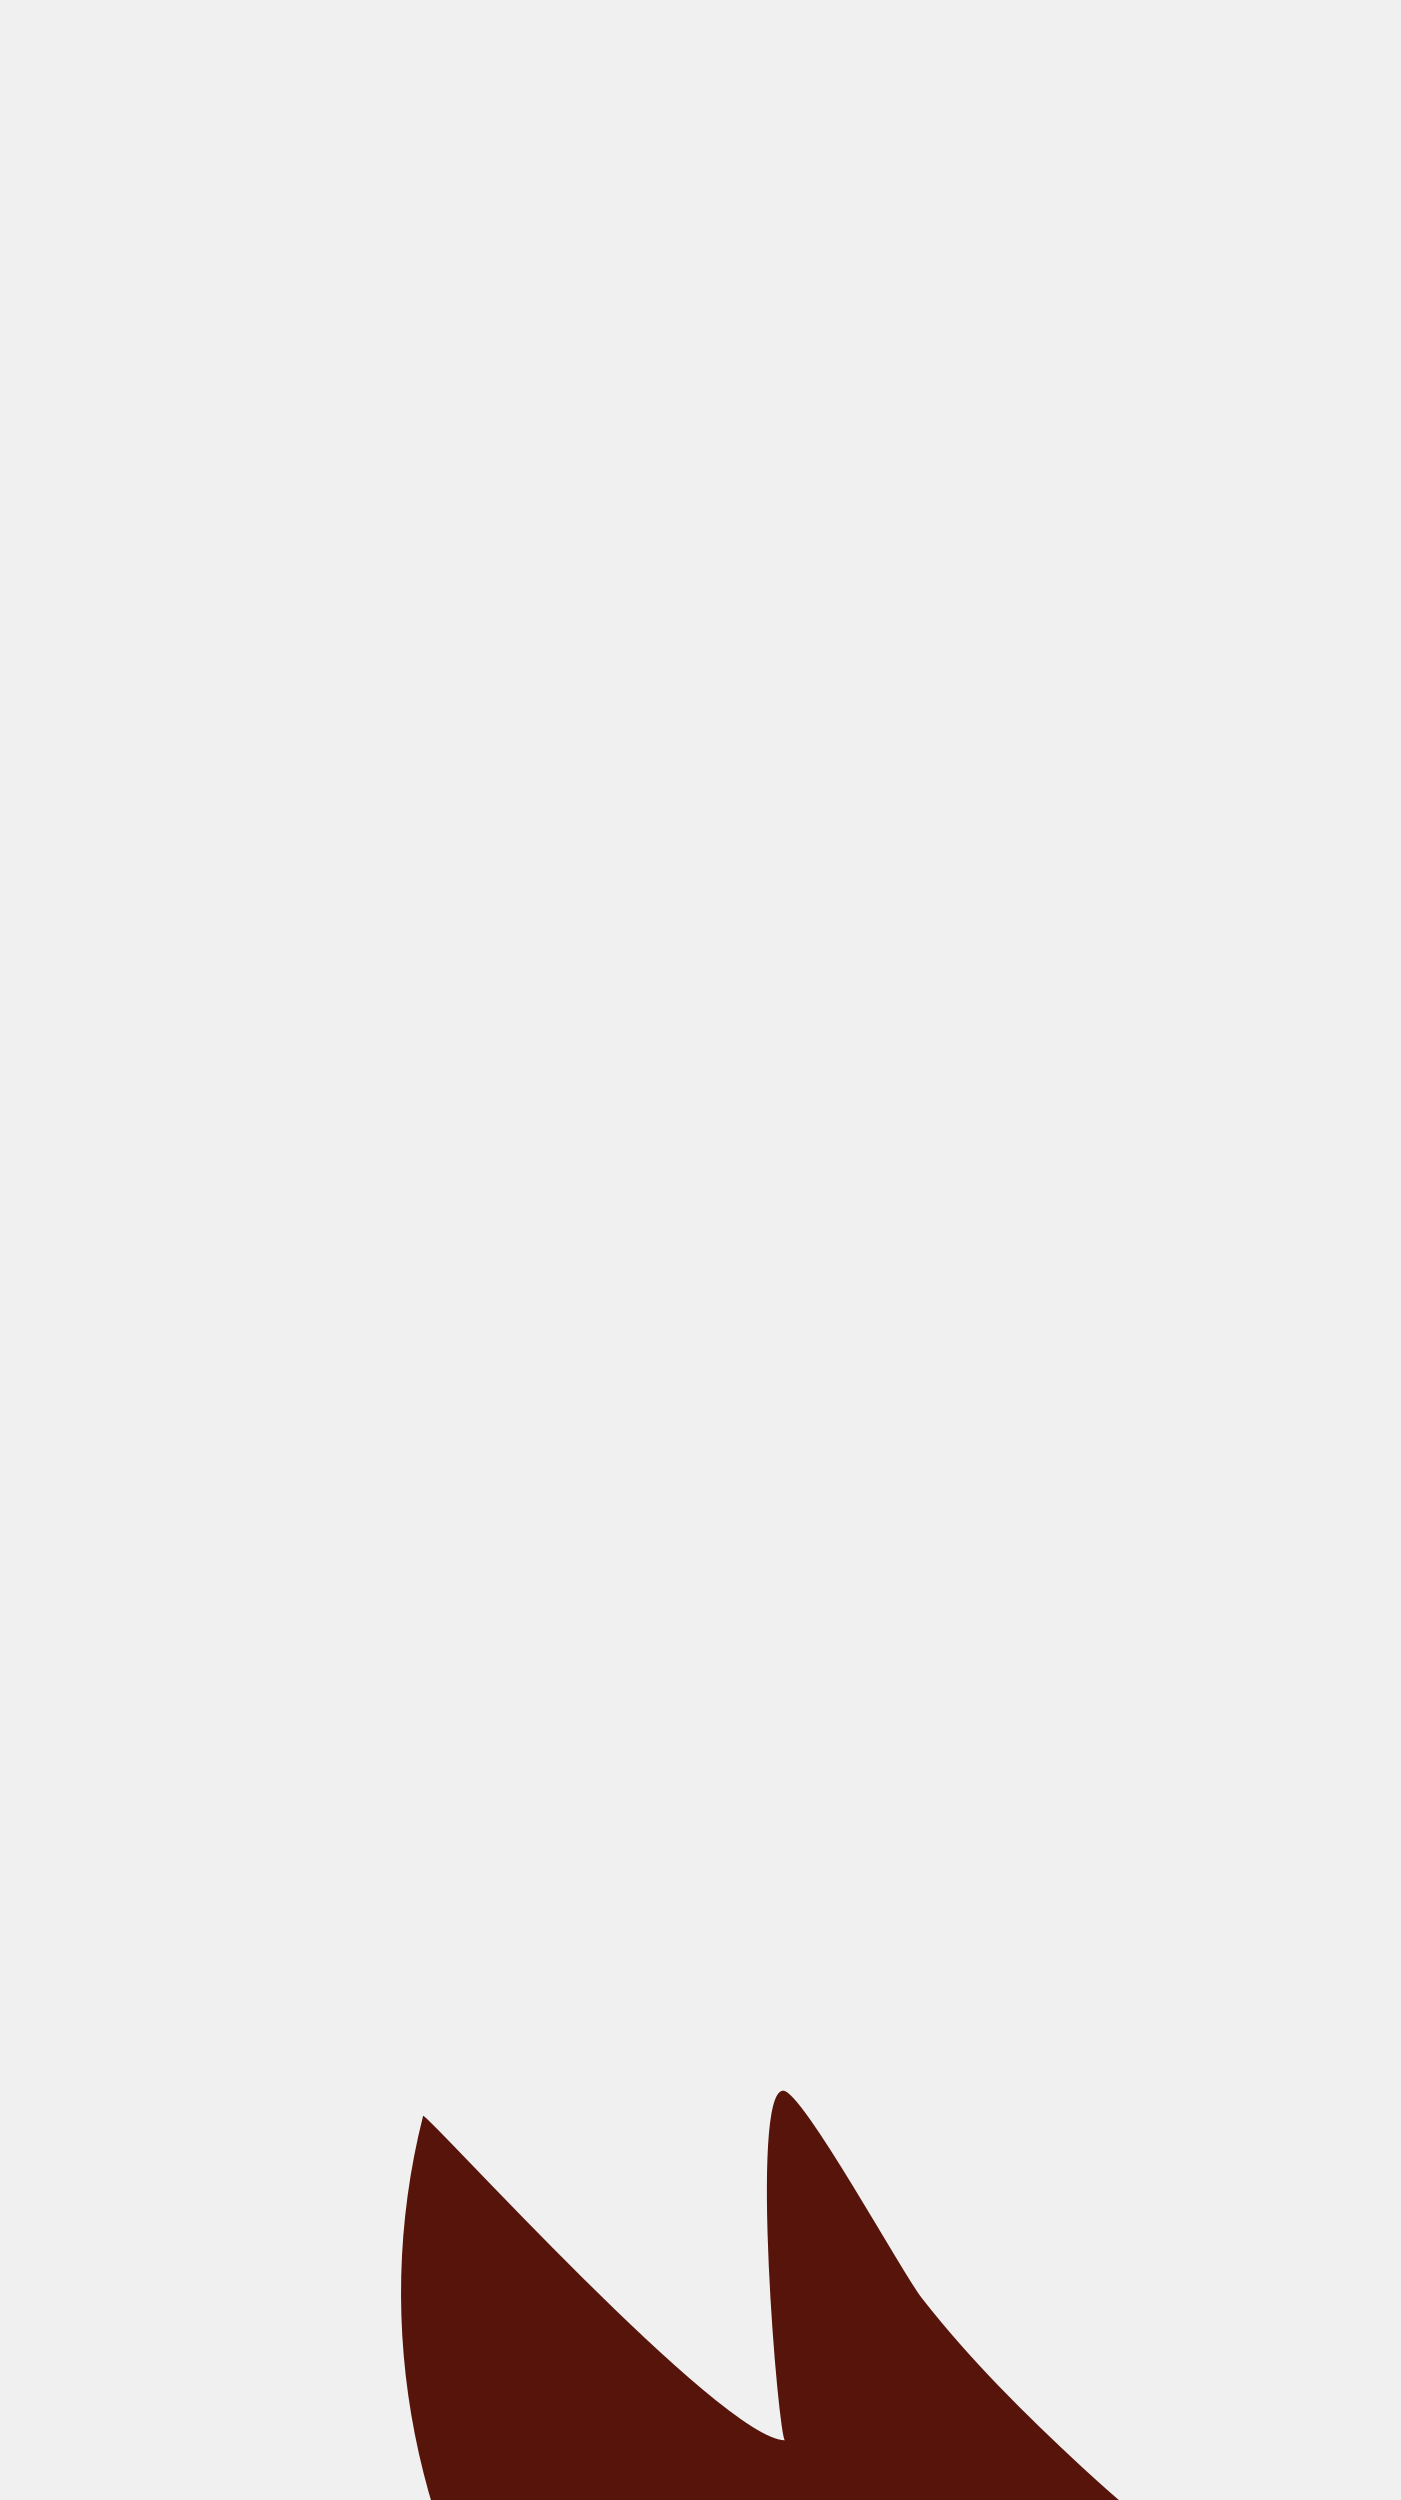
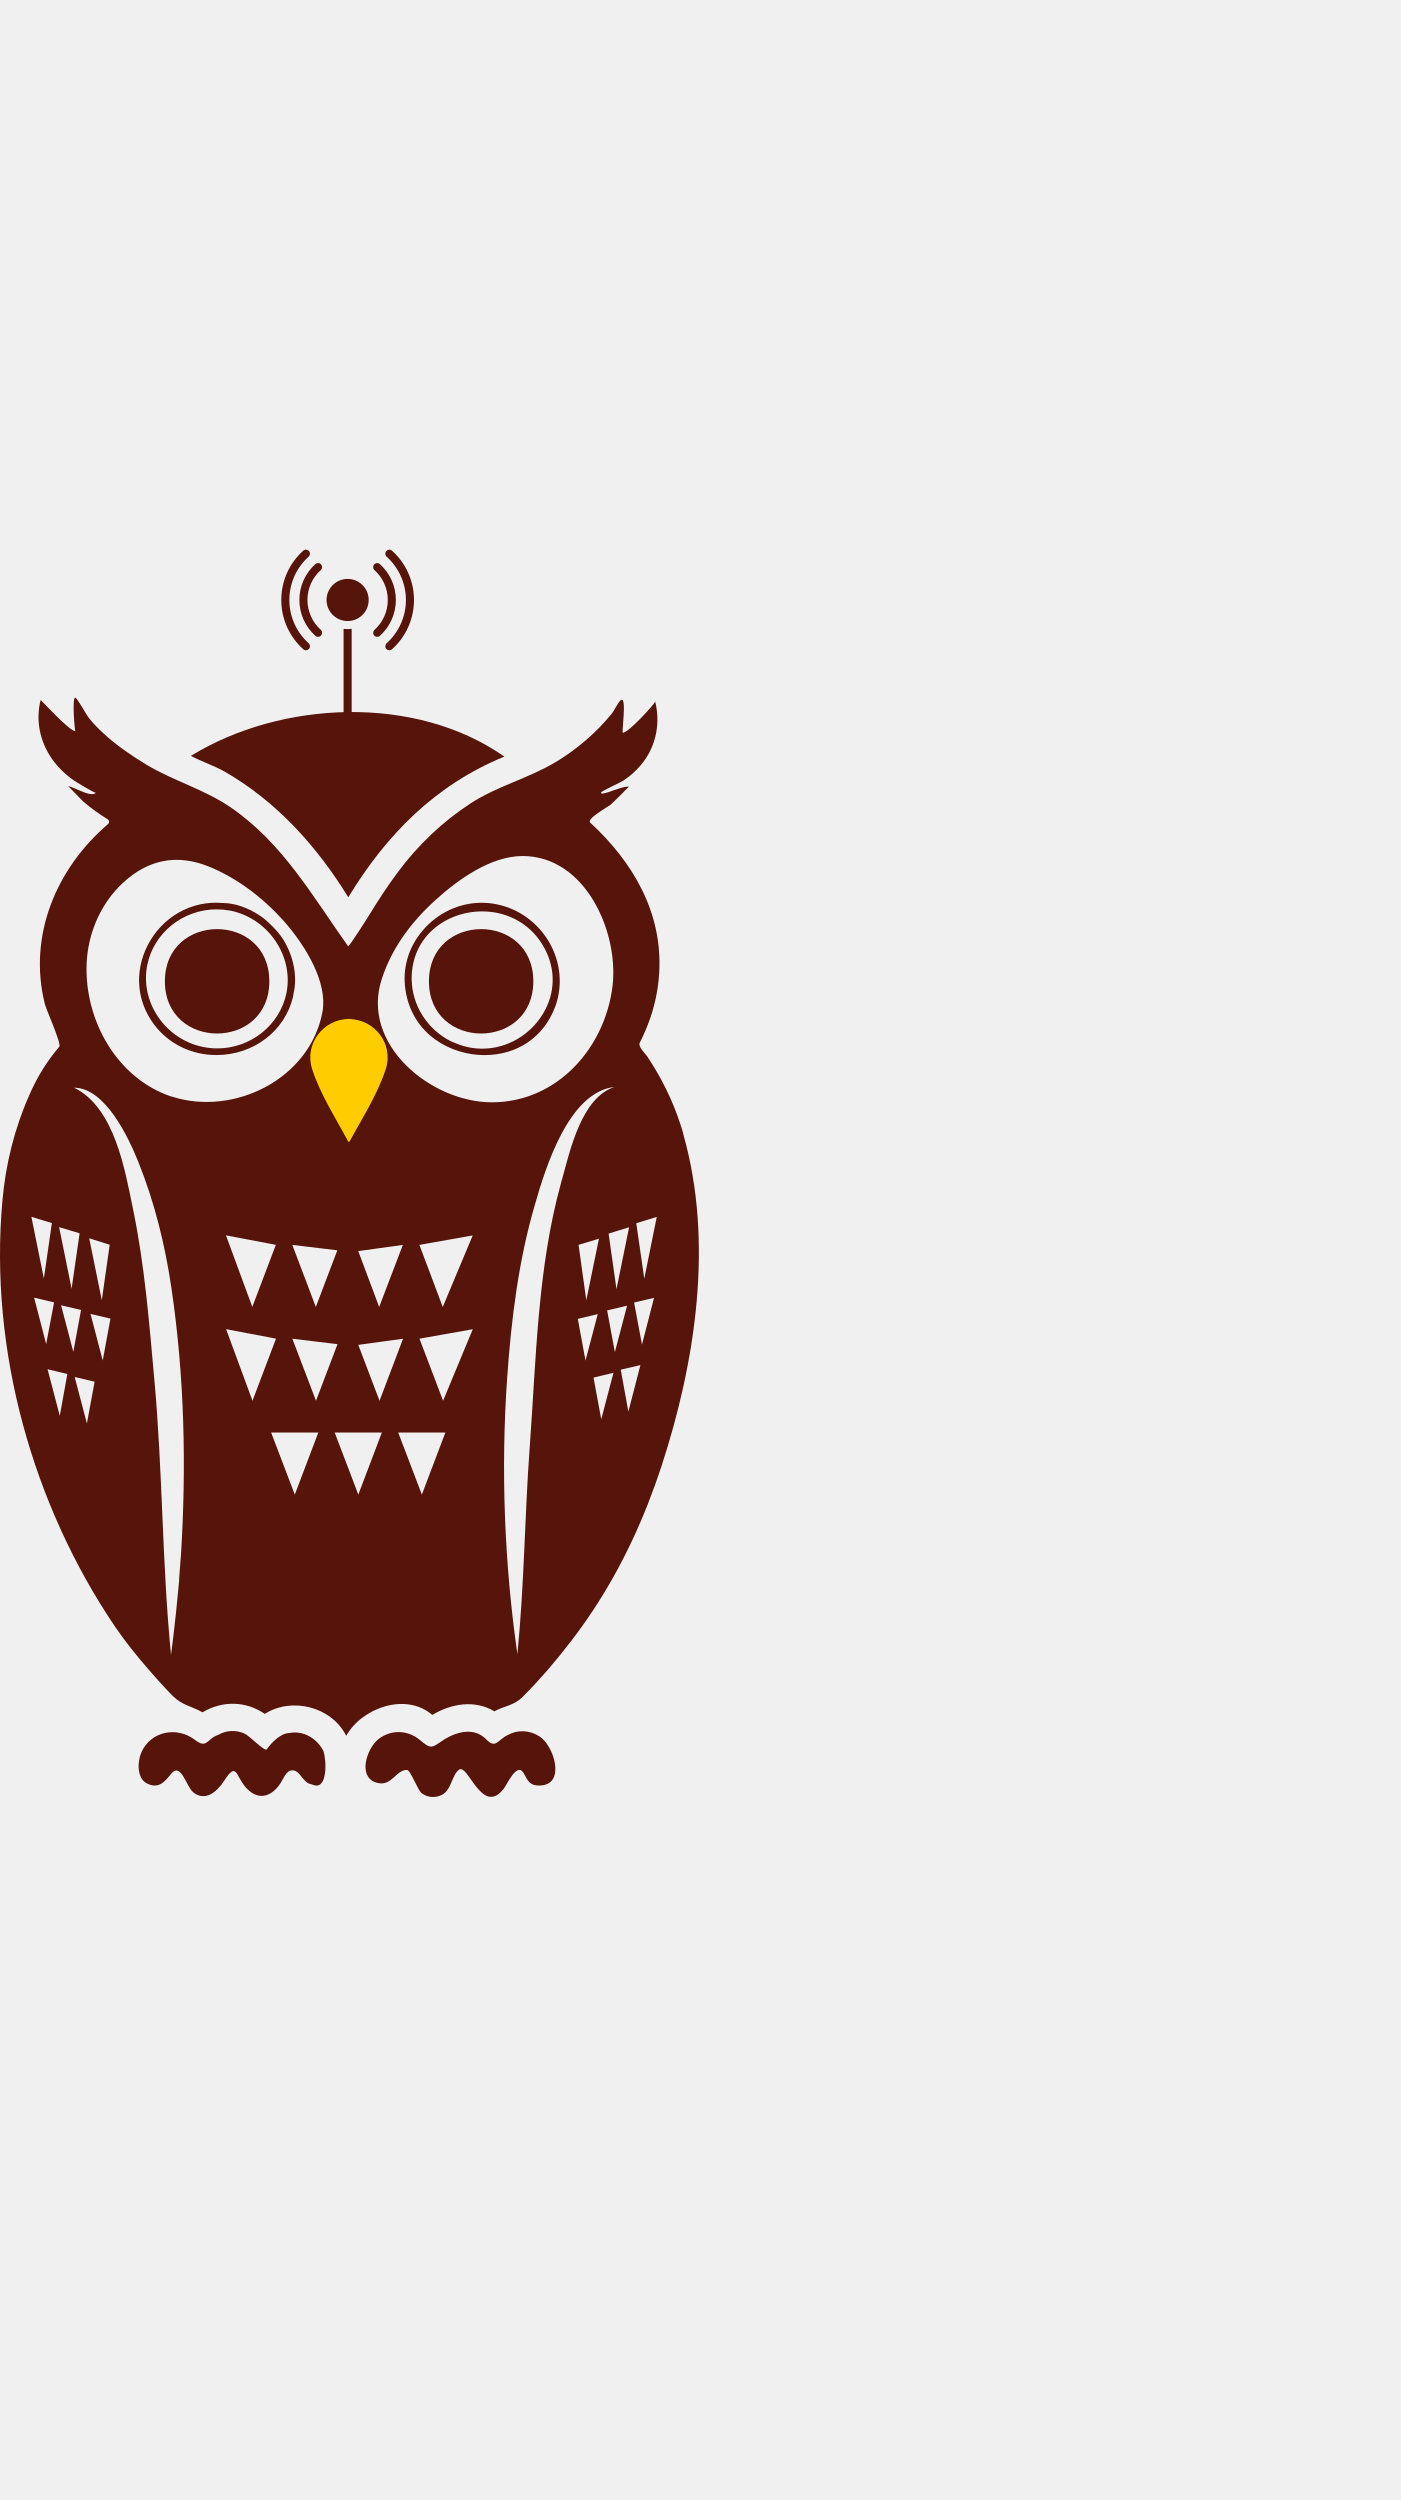
<svg xmlns="http://www.w3.org/2000/svg" xmlns:xlink="http://www.w3.org/1999/xlink" id="Layer_1" data-name="Layer 1" viewBox="0 0 249.47 445.27" style="width:249.47px;height:445.27px;visibility:visible;">
  <defs>
    <style>
      .cls-1 {
        fill-rule: evenodd;
      }

      .cls-1, .cls-2 {
        fill: #56140a;
      }

      .cls-1, .cls-2, .cls-3, .cls-4 {
        stroke-width: 0px;
      }

      .cls-3 {
        fill: #fc0;
      }

      .cls-4 {
        fill: #fff;
      }
    </style>
  </defs>
-   <symbol id="rd-icon-spotter" viewBox="0 0 48 48" fill="black">
+   <symbol id="rd-icon-spotter" viewBox="0 0 500 500" fill="black">
    <path class="cls-1" d="M133.69,7.3c-.59-.53-.64-1.44-.1-2.03.53-.59,1.44-.64,2.03-.1,3.49,3.15,5.69,7.72,5.69,12.79s-2.2,9.64-5.69,12.79c-.59.53-1.5.49-2.03-.1-.53-.59-.48-1.5.1-2.03,2.91-2.63,4.74-6.43,4.74-10.65s-1.83-8.03-4.74-10.65h0ZM114.49,28.61c.59.53.64,1.44.1,2.03-.53.59-1.44.64-2.03.1-3.49-3.15-5.69-7.72-5.69-12.79s2.2-9.64,5.69-12.79c.59-.53,1.5-.49,2.03.1.53.59.49,1.5-.1,2.03-2.91,2.63-4.74,6.43-4.74,10.65s1.83,8.03,4.74,10.65h0ZM138.02,2.51c-.59-.53-.64-1.44-.1-2.03.53-.59,1.44-.64,2.03-.1,4.81,4.33,7.83,10.61,7.83,17.58s-3.02,13.25-7.83,17.58c-.59.53-1.5.48-2.03-.1-.53-.59-.48-1.5.1-2.03,4.22-3.81,6.88-9.32,6.88-15.45s-2.66-11.64-6.88-15.45h0ZM110.17,33.4c.59.53.64,1.44.1,2.03-.53.59-1.44.64-2.03.1-4.81-4.33-7.83-10.61-7.83-17.58s3.02-13.25,7.83-17.58c.59-.53,1.5-.48,2.03.1.53.59.49,1.5-.1,2.03-4.22,3.81-6.88,9.32-6.88,15.45s2.66,11.64,6.88,15.45h0ZM125.53,28.25v37.63c0,.79-.64,1.44-1.44,1.44s-1.44-.64-1.44-1.44V28.25c.47.07.95.1,1.44.1s.97-.03,1.44-.1ZM124.09,10.44c4.15,0,7.52,3.37,7.52,7.52s-3.37,7.52-7.52,7.52-7.52-3.37-7.52-7.52,3.37-7.52,7.52-7.52Z" />
    <rect class="cls-3" x="112.05" y="166.12" width="25.67" height="49.32" rx="11.09" ry="11.09" />
    <rect class="cls-4" x="121.38" y="179.86" width="6.5" height="2.08" />
    <rect class="cls-3" x="109.79" y="170.8" width="25.67" height="49.32" rx="11.09" ry="11.09" />
    <rect class="cls-3" x="114.88" y="172.53" width="25.67" height="49.32" rx="11.09" ry="11.09" />
    <path class="cls-2" d="M115.44,428.81q-.08-.16-.06-.08c-2.18-4.28-7.02-7.28-11.94-6.32-3.3,0-6.56,3.52-8.22,5.84-.74.92-6.14-4.86-7.96-5.64-3.04-1.34-6.4-1.2-9.32.46-4.2,1.38-3.94,5.2-8.36,1.8-6.3-4.84-15.72-3.26-19.14,4.52-1.4,3.2-1.66,9.18,2.02,11.04,4.1,2.08,6.36-.58,8.6-3.42,3.52-4.4,5.44,4.54,7.9,6.56,4.34,3.54,8.6-.28,11.02-4.04,4.74-7.34,4-1.58,8.1,2.68,4.5,4.68,9.2,2.68,12.22-2.12.92-1.46,1.92-4.36,4.04-4.36,2.98,0,3.72,4.7,6.94,5,6.02,2.94,5.2-9.36,4.16-11.78.16.24.36.68,0-.14h0Z" />
    <path class="cls-2" d="M192.48,423.57c-3.44-2.18-7.72-2.42-11.28-.4-3.56,1.74-4.28,4.98-7.52,1.62-4.24-4.42-10.14-3-14.9-.2-4.76,3.2-4.76,3.8-8.9.32-4.28-3.58-10.16-3.8-14.68-.4-4.58,3.64-7.82,14.44.02,15.82,4.68.82,6.26-4.74,10.02-4.74,1.28,0,3.84,7.16,5.26,8.3,2.24,1.8,5.84,1.84,8.1.06,2.62-2.06,2.9-6.84,5.34-8.48,3.16-2.1,8.22,16.78,15.9,6.82,1.16-1.5,4.72-9.66,7.08-5.56,1.52,2.68,2.04,4.44,5.56,4.44,9.8.02,5.28-14.4,0-17.6h0Z" />
    <path class="cls-2" d="M124.58,167.49c-.06,0-.12.02-.18.02h.38c-.08,0-.14-.02-.2-.02h0Z" />
    <path class="cls-2" d="M243.88,208.53c1.04,3.46.64,2.1,0-.02v-.02c0-.1-.04-.2-.04-.3-.1-.2-.16-.4-.2-.62-.1-.3-.2-.66-.3-1.02-.04-.2-.1-.36-.16-.52-.08-.18-.12-.36-.18-.52-.52-1.7-.76-2.52,0-.02-.02-.06-.04-.12-.06-.16-2.76-8.66-6.86-16.84-11.88-24.42-.66-.94-3.38-3.54-2.7-4.86,1.48-2.92,2.76-5.94,3.84-9.06,1.74-5.18,2.82-10.54,3.12-15.98,1.24-21.46-9.36-39.48-24.62-53.56-1.54-1.24,6.04-5.48,7.12-6.3.96-.72,6.74-6.6,6.74-6.6-2.96,0-6.56,2.1-9.62,2.56-.2-.06-.36-.2-.4-.4,0-.46,7.16-3.68,8.04-4.3,2.82-1.9,5.32-4.24,7.32-6.96,4.5-6.2,5.78-13.88,4-21.24,0,.62-9.48,11.16-11.58,11.16-.46,0,1.48-12.76-.56-11.78-1.18.82-2.4,3.8-3.38,4.96-1.74,2.1-3.58,4.14-5.52,6.04-4.36,4.3-9.26,8.08-14.54,11.26-9.68,5.78-20.88,8.56-30.36,14.74-10.08,6.56-18.84,14.96-26,24.62-3.48,4.66-6.72,9.62-9.78,14.6-.62,1.02-7.68,12.28-7.94,11.72-12.74-17.92-23.24-36.66-41.78-49.46-9.52-6.56-20.64-9.52-30.42-15.46-5.28-3.22-10.4-6.7-14.96-10.9-1.94-1.8-3.84-3.68-5.48-5.78-.66-.82-4.1-7.12-4.76-7.12-1.18,0-.16,11.98.06,11.98-2.16,0-12.18-11.12-12.4-11.12-1.84,7.28-.26,14.84,4.04,21,2.1,2.96,4.76,5.58,7.74,7.64.72.52,7.28,4.5,7.94,4.5-1.9,1.84-8.08-2.36-9.94-2.36.26,0,4.66,4.76,5.38,5.42,2.76,2.36,5.74,4.5,8.8,6.4.62.4.62,1.18.16,1.64-18.48,15.76-28.68,39.84-22.64,64.16.46,2.04,6.1,14.44,5.18,15.36-4.4,5.18-7.88,10.8-10.6,17.04-5.38,12.08-8.6,25.04-9.72,38.24-4.72,52.94,10.76,108.24,40.34,151.92,3.58,5.22,7.62,10.24,11.78,15.04,2.82,3.22,5.68,6.44,8.7,9.52,3.44,3.38,6.6,3.58,10.64,5.84,7.06-4.2,15.42-4.1,22.22.56,9.72-6.14,23.86-2.56,29.08,7.84,5.48-9.92,21.2-15.66,30.72-7.46,6.66-4.04,15.2-5.52,22.16-1.28,3.68-2.04,6.92-2,10.04-5.12,3.08-3.08,6-6.24,8.86-9.52,5.88-6.82,11.42-14,16.38-21.52,10.5-15.88,18.38-33.12,24.32-51.2,12.24-37.4,18.78-80.24,7.8-118.8h0ZM124.56,167.49c2.92.06,1.64.06.2.06,9,.2,15.82,8.9,12.96,17.82-2.92,9.04-8.44,17.6-12.96,25.94-.1,0-.16.06-.2.1-.1,0-.16-.04-.26-.1-4.44-8.34-10.02-16.94-12.9-25.96-2.82-8.86,4-17.72,13-17.82-1.42-.04-2.7-.04.16-.04h0ZM135.36,270.35l-7.48-19.96,15.92-2.2-8.44,22.16ZM143.88,281.67l-8.4,22.16-7.58-19.96,15.98-2.2ZM120.48,283.61l-7.68,20.22-8.44-22.16,16.12,1.94ZM104.34,248.17l16.08,1.94-7.68,20.22-8.4-22.16ZM28.42,244.03l-2.86,19.82-4.46-22.02,7.32,2.2ZM18.52,240.39l-2.86,19.82-4.46-22.06,7.32,2.24ZM12.18,267.01l7.12,1.68-2.82,14.92-4.3-16.6ZM21.34,309.21l-4.36-16.64,7.06,1.68-2.7,14.96ZM21.81,269.73l7.12,1.68-2.76,14.96-4.36-16.64ZM31.02,311.93l-4.36-16.6,7.12,1.68-2.76,14.92ZM36.67,289.45l-4.36-16.64,7.12,1.68-2.76,14.96ZM31.84,245.82l7.32,2.3-2.82,19.82-4.5-22.12ZM64,367.2s-.04.08-.04.14c.02-.18.04-.38.04-.56v.42ZM64.47,361.42c-.12,1.54-.26,3-.38,4.46.12-1.46.24-2.92.38-4.48.02-.22.02-.46.04-.68-.02.24-.02.46-.04.7h0ZM64.57,359.38v.04s-.02.1-.02.16v-.16c-.08.74-.46,5.74-.6,7.92,0,.08-.02.2-.02.28,0-.08.02-.16.02-.24v.42c-.04.36-.04.56-.04.62-1.44,15.92-2.86,26.12-2.86,26.12-3.22-32.62-2.96-65.48-5.94-98.1-1.84-20.38-3.44-40.76-7.58-60.82-2.92-14.18-6.6-36.5-21.1-43.56,11.16,0,19.5,17.92,22.88,26.32,5.84,14.48,9.62,29.74,11.88,45.2,4.7,31.7,5.38,63.84,3.38,95.8h0ZM61.49,195.28s-.16,0-.36-.1h-.1l-.06-.04c-.3-.1-.62-.2-.88-.3-19.56-7.16-30.72-28.88-29.04-49.04.88-10.04,5.28-19.76,12.64-26.68,9.12-8.56,19.46-10.64,31.02-5.94,10.7,4.4,20.38,12.04,27.86,20.84,6.44,7.68,14.48,20.38,12.54,30.98-4.42,23.88-31.54,37.34-53.62,30.28h0ZM98.47,248.16l-8.4,22.16-9.42-25.56,17.82,3.4ZM90.13,303.82l-9.42-25.56,17.82,3.38-8.4,22.18ZM105.23,337.32l-8.44-22.16h16.84l-8.4,22.16ZM127.91,337.32l-8.44-22.16h16.84l-8.4,22.16ZM150.59,337.32l-8.44-22.16h16.84l-8.4,22.16ZM158.17,303.82l-8.44-22.16,19.04-3.38-10.6,25.54ZM158.05,270.34l-8.34-22.16,19.04-3.38-10.7,25.54ZM175.57,197.28c-21.76,0-46.96-20.74-39.28-44.04,3.58-11.06,10.56-20.38,19.16-28.16,7.98-7.28,19.76-15.72,31.08-15.72,22.52,0,34.3,27.14,32.16,46.12-2.56,22.24-19.72,41.8-43.12,41.8h0ZM200.41,225.64s-.02.04-.02.04c0-.02.02-.04.02-.08v.04ZM200.45,225.48s0,.02-.02.02c0-.02.02-.04.02-.08v.06ZM200.61,224.88c0,.1-.06.26-.16.46v.08q-.02.06-.04.1l-.02.02v.04c-.02.06-.02.08-.04.12,0,0-.02.02-.02.04v.04c-.12.48-.1.38,0,.04,0,.06-.04.14-.04.2-.04.08-.04.14-.04.14-8.4,30.36-8.86,63.02-11.16,94.26-1.8,24.58-1.94,49.3-4.4,73.88-4.66-32.58-5.94-66-3.64-98.78,1.48-20.88,4.04-41.76,9.94-61.88,3.68-12.8,11.98-40.04,28.36-41.84-11.72,3.8-15.82,22.48-18.68,32.88-.02,0-.06.08-.06.2h0ZM224.57,241.88l-4.5,22.12-2.82-19.86,7.32-2.26ZM213.81,245.96l-4.52,22.02-2.76-19.82,7.28-2.2ZM209.01,289.48l-2.76-14.9,7.12-1.68-4.36,16.58ZM214.63,310.44l-2.76-14.9,7.12-1.7-4.36,16.6ZM216.73,271.56l7.12-1.68-4.36,16.58-2.76-14.9ZM224.31,307.72l-2.72-15,7.02-1.64-4.3,16.64ZM229.17,283.76l-2.82-15,7.12-1.68-4.3,16.68ZM229.99,260.26l-2.86-19.82,7.32-2.26-4.46,22.08Z" />
    <path class="cls-2" d="M80.12,79.19c7.82,4.46,2.42,1.4.22.14,18.38,10.52,33,26.8,43.98,44.76,13.7-22.5,31.12-40.12,55.72-50.22-31.72-22.26-79.68-20.04-111.9-.26,3.84,2.06,8.04,3.38,11.88,5.52-.6-.34-.78-.44.1.06h0Z" />
    <path class="cls-2" d="M80.02,79.12c.1.04.2.12.32.18-.08-.04-.14-.1-.22-.14-.04,0-.06-.02-.1-.04Z" />
    <path class="cls-2" d="M177.56,126.65c-1.84-.4-3.74-.6-5.6-.6-8.02,0-15.68,3.58-21.02,9.84-5.2,6.08-7.4,13.68-6.18,21.4,2.46,15.9,16.32,23.14,28.16,23.14s21.16-6.52,25.16-17.02c.1-.3.2-.54.3-.8,2.5-7.26,1.7-15.34-2.18-22.2-4.02-7.1-10.8-12.12-18.64-13.76h0ZM193.88,165.59c-4.64,7.74-12.96,12.54-21.74,12.54-3.2,0-6.38-.64-9.4-1.9-.12-.06-.24-.1-.36-.16-.08-.04-.16-.06-.26-.1l-.12-.08h-.12s-.06-.04-.1-.04c-.1-.04-.2-.1-.22-.1l-.24-.1c-.08-.04-.16-.06-.34-.16-.08-.04-.18-.08-.26-.1v-.02c-8.28-4.3-13.54-12.66-13.76-21.78-.12-6.62,2.12-12.46,6.46-16.9,4.72-4.8,11.54-7.56,18.72-7.56,9.52,0,17.82,4.9,22.2,13.1,4.1,7.54,3.92,16.08-.46,23.36h0Z" />
    <path class="cls-2" d="M101.14,139.21c-2.2-3.48-5.76-6.58-6.82-7.44-.5-.4-.82-.66-.82-.66l-.16-.08c-.08-.02-.16-.08-.28-.2-4.32-3-9.3-4.7-13.6-4.7-11.22-.98-21.7,5.06-26.84,15.28-4.68,9.32-3.8,19.8,2.32,28.02,5.22,6.98,13.36,10.98,22.32,10.98,13.22,0,24.46-8.56,27.34-20.8v-.12c.08-.2.1-.36.1-.48.02-.06.04-.14.04-.28.04-.16.04-.28.04-.28,1.46-5.88.06-13.26-3.64-19.24h0ZM102.26,158.26c-2.36,11.46-12.76,19.78-24.74,19.78-1.68,0-3.36-.18-5.02-.52-6.5-1.28-12.4-5.24-16.16-10.88-3.7-5.54-5.04-12.08-3.76-18.42,2.34-11.48,12.76-19.82,24.76-19.82,1.5,0,3.02.14,4.58.42.06,0,.12.02.2.02.1.02.2.04.16.02,13.48,2.76,22.62,16.22,19.98,29.4h0Z" />
    <path class="cls-2" d="M96.14,154.09c0,24.84-37.28,24.84-37.28,0s37.28-24.86,37.28,0" />
    <path class="cls-2" d="M190.38,154.09c0,24.84-37.26,24.84-37.26,0s37.26-24.86,37.26,0" />
  </symbol>
  <use xlink:href="#rd-icon-spotter" />
</svg>
